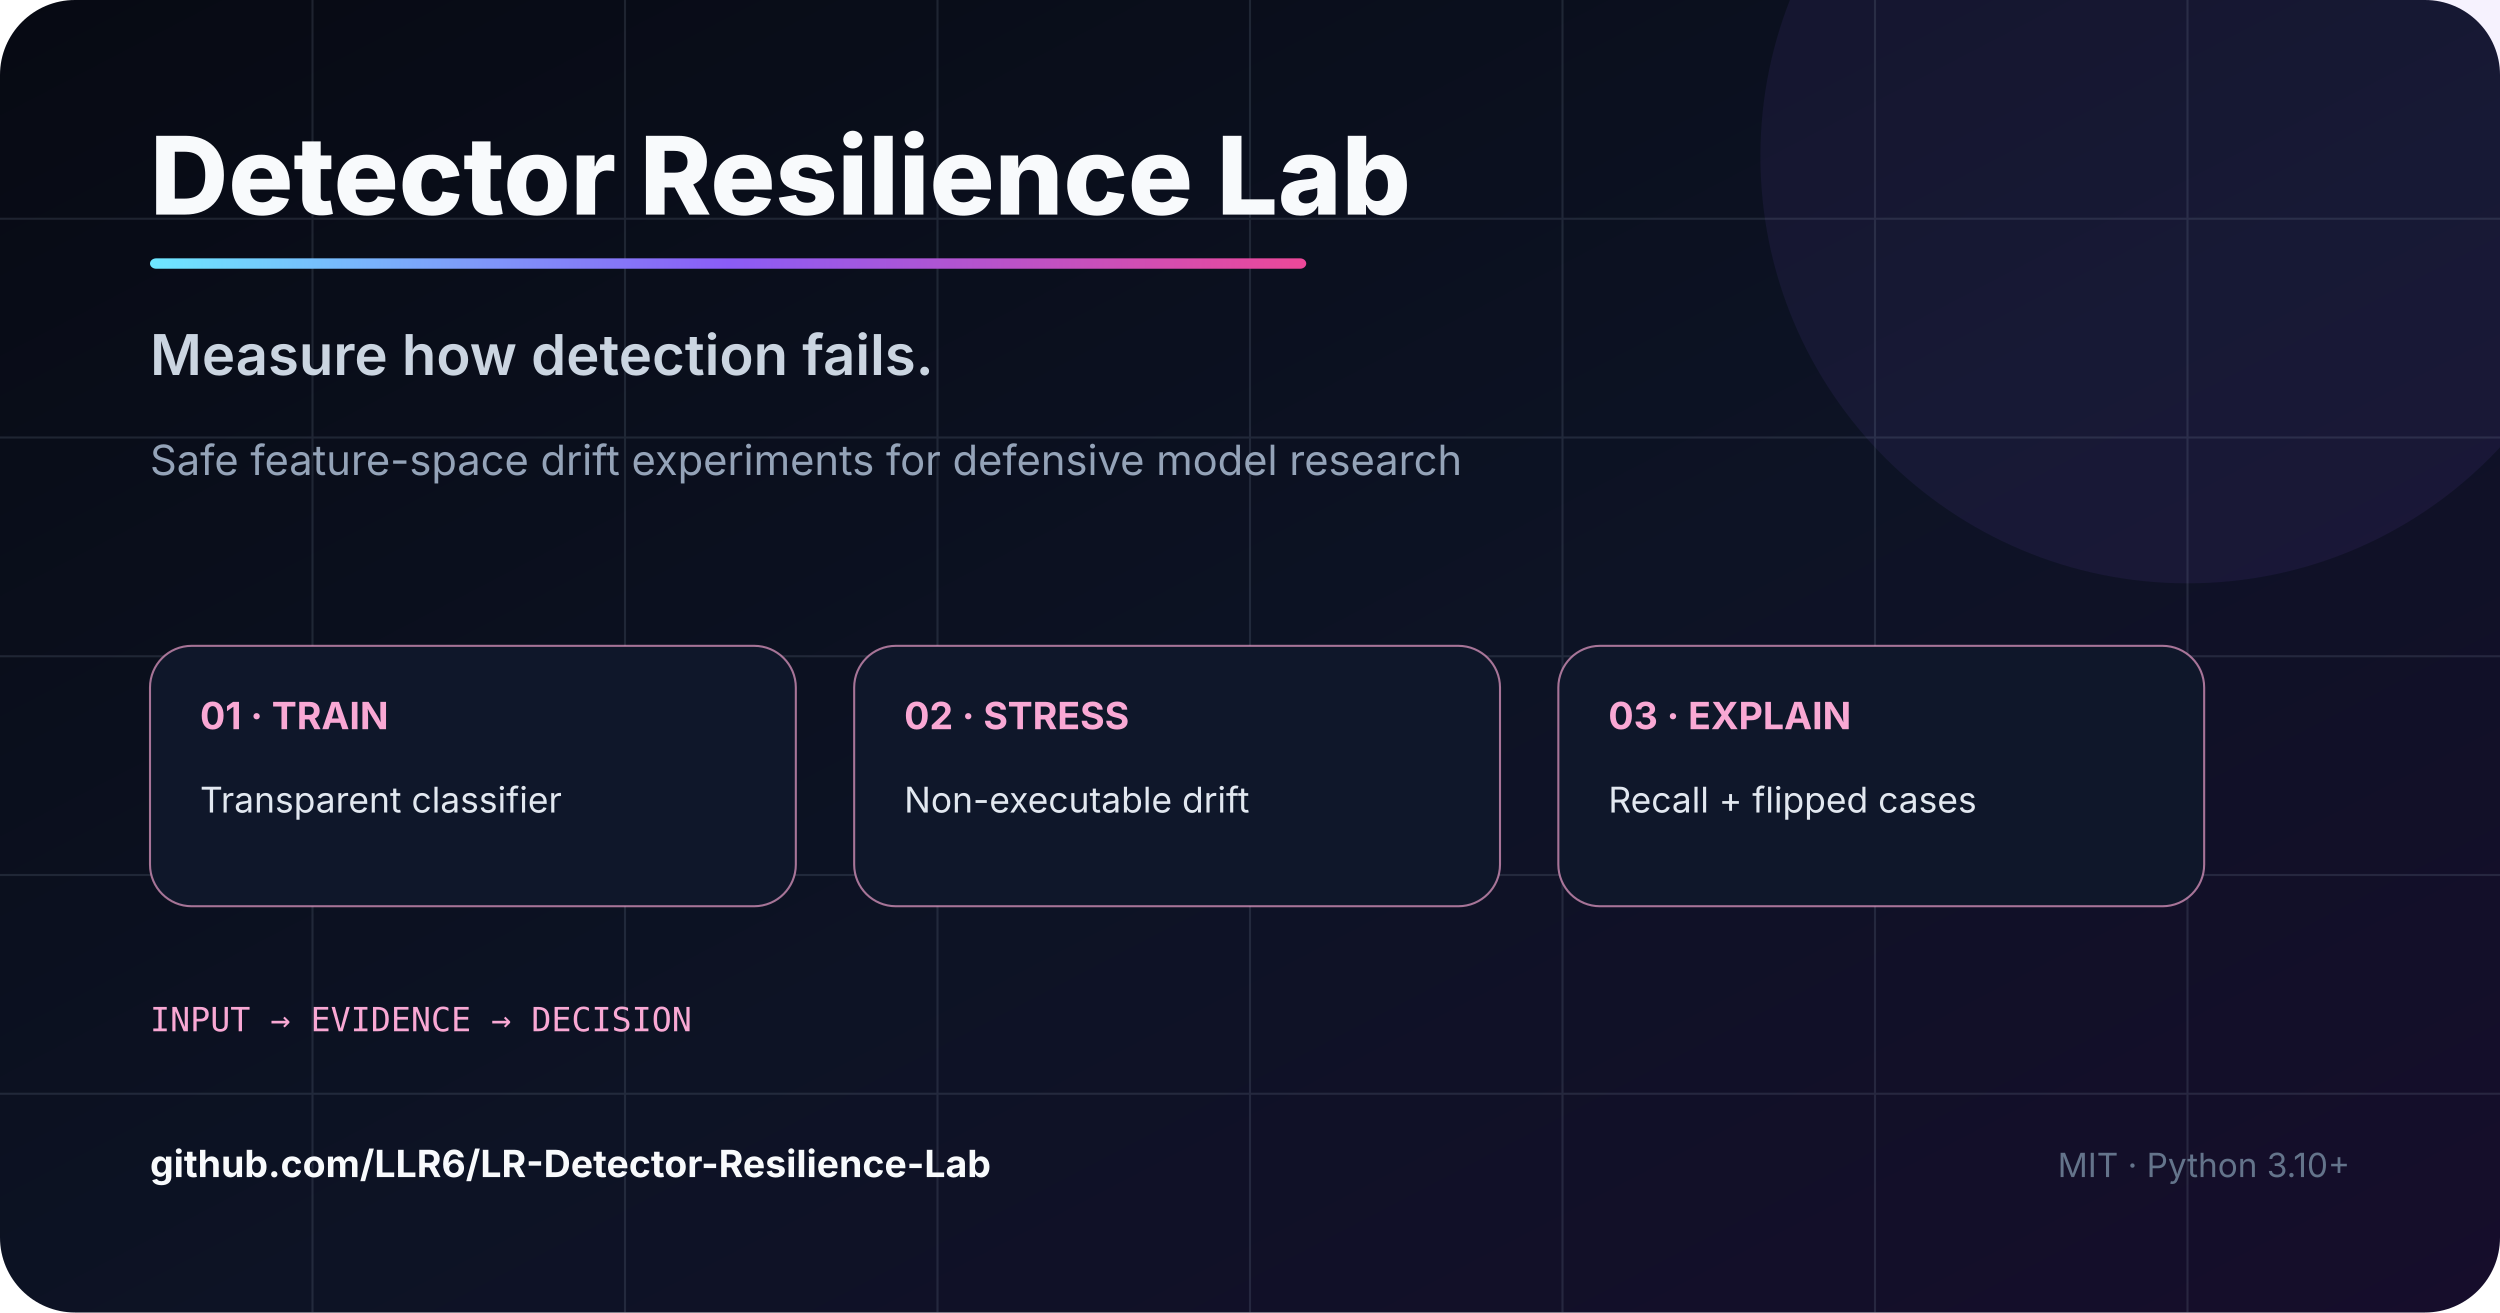
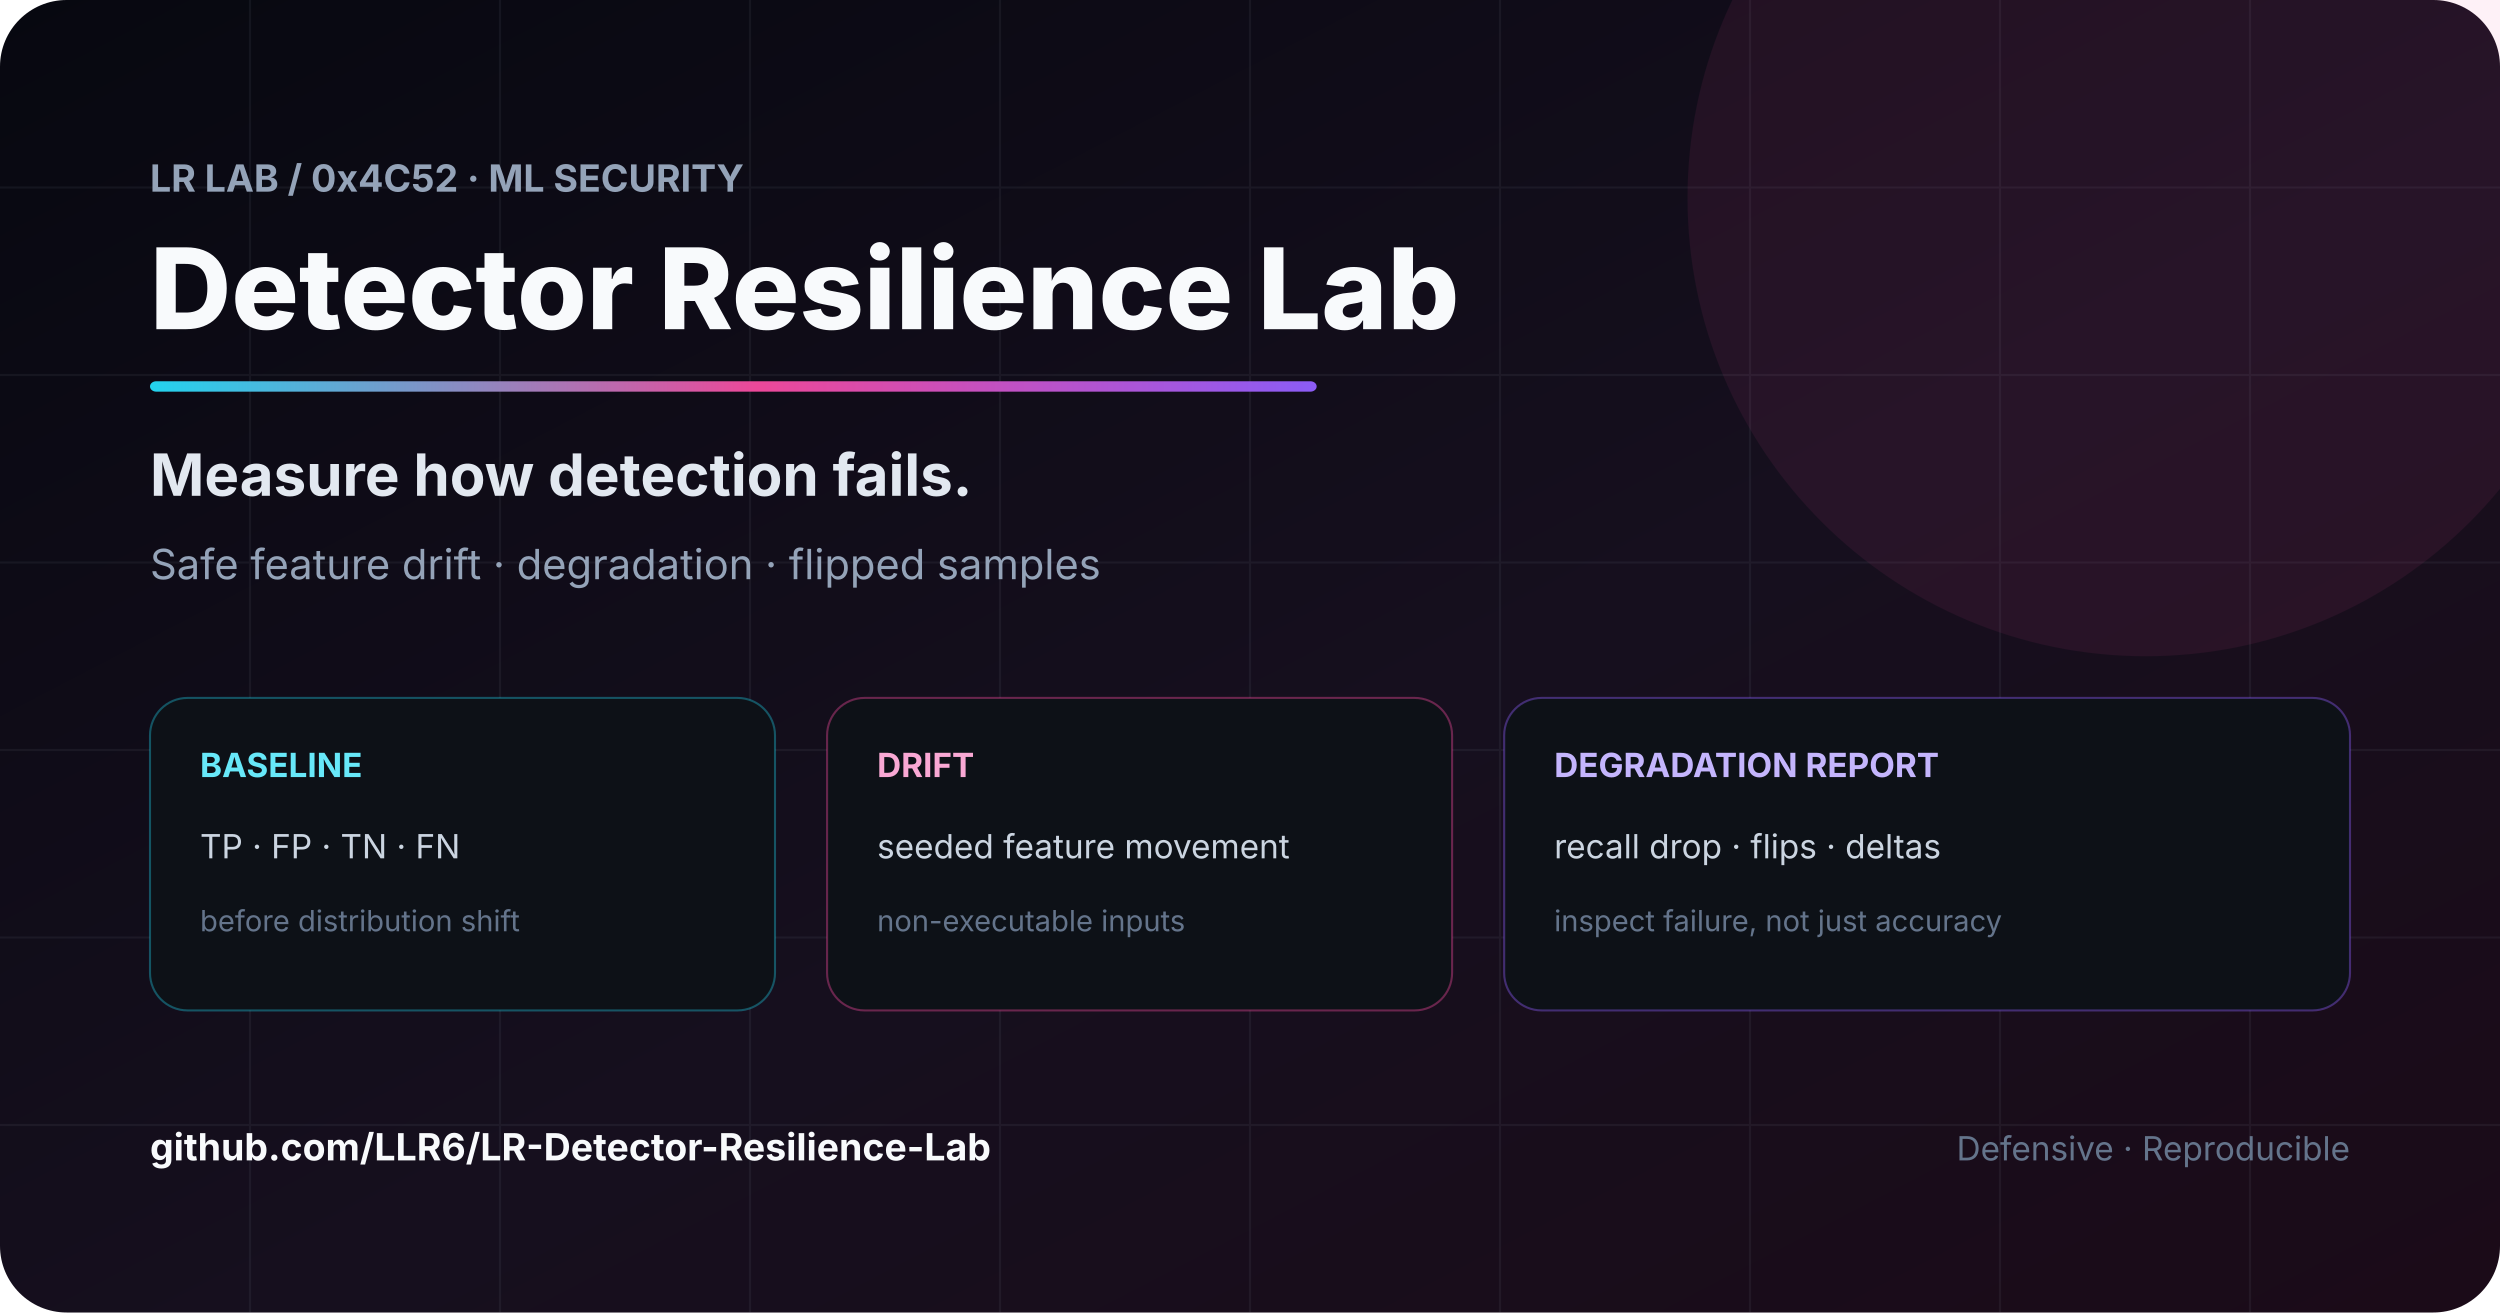
<svg xmlns="http://www.w3.org/2000/svg" width="1200" height="630" viewBox="0 0 1200 630">
  <defs>
-     <linearGradient id="b" x2="1" y2="1">
-       <stop stop-color="#070a13" />
-       <stop offset=".55" stop-color="#0d1325" />
-       <stop offset="1" stop-color="#160d2b" />
+     <linearGradient id="bg" x2="1" y2="1">
+       <stop stop-color="#070810" />
+       <stop offset=".55" stop-color="#160f1e" />
+       <stop offset="1" stop-color="#1b0b18" />
    </linearGradient>
    <linearGradient id="a">
-       <stop stop-color="#6ee7ff" />
-       <stop offset=".5" stop-color="#8b5cf6" />
-       <stop offset="1" stop-color="#ec4899" />
+       <stop stop-color="#22d3ee" />
+       <stop offset=".52" stop-color="#ec4899" />
+       <stop offset="1" stop-color="#8b5cf6" />
    </linearGradient>
  </defs>
-   <rect width="1200" height="630" rx="36" fill="url(#b)" />
-   <circle cx="1050" cy="75" r="205" fill="#8b5cf6" opacity=".08" />
-   <g opacity=".16" stroke="#94a3b8">
-     <path d="M0 105H1200" />
-     <path d="M0 210H1200" />
-     <path d="M0 315H1200" />
-     <path d="M0 420H1200" />
-     <path d="M0 525H1200" />
-     <path d="M150 0V630" />
-     <path d="M300 0V630" />
-     <path d="M450 0V630" />
-     <path d="M600 0V630" />
-     <path d="M750 0V630" />
-     <path d="M900 0V630" />
-     <path d="M1050 0V630" />
+   <rect width="1200" height="630" rx="32" fill="url(#bg)" />
+   <g opacity=".08" stroke="#94a3b8">
+     <path d="M0 90H1200M0 180H1200M0 270H1200M0 360H1200M0 450H1200M0 540H1200" />
+     <path d="M120 0V630M240 0V630M360 0V630M480 0V630M600 0V630M720 0V630M840 0V630M960 0V630M1080 0V630" />
  </g>
+   <circle cx="1030" cy="95" r="220" fill="#ec4899" opacity=".08" />
  <g font-family="Inter,Segoe UI,Arial,sans-serif">
-     <text x="72" y="103" fill="#f8fafc" font-size="52" font-weight="800">Detector Resilience Lab</text>
-     <rect x="72" y="124" width="555" height="5" rx="3" fill="url(#a)" />
-     <text x="72" y="180" fill="#cbd5e1" font-size="27" font-weight="600">Measure how detection fails.</text>
-     <text x="72" y="228" fill="#94a3b8" font-size="20">Safe feature-space drift experiments for defensive model research</text>
-     <rect x="72" y="310" width="310" height="125" rx="20" fill="#0f172a" stroke="#f9a8d4" stroke-opacity=".65" />
-     <text x="96" y="350" fill="#f9a8d4" font-size="18" font-weight="700">01 · TRAIN</text>
-     <text x="96" y="390" fill="#e2e8f0" font-size="17">Transparent classifier</text>
-     <rect x="410" y="310" width="310" height="125" rx="20" fill="#0f172a" stroke="#f9a8d4" stroke-opacity=".65" />
-     <text x="434" y="350" fill="#f9a8d4" font-size="18" font-weight="700">02 · STRESS</text>
-     <text x="434" y="390" fill="#e2e8f0" font-size="17">Non-executable drift</text>
-     <rect x="748" y="310" width="310" height="125" rx="20" fill="#0f172a" stroke="#f9a8d4" stroke-opacity=".65" />
-     <text x="772" y="350" fill="#f9a8d4" font-size="18" font-weight="700">03 · EXPLAIN</text>
-     <text x="772" y="390" fill="#e2e8f0" font-size="17">Recall + flipped cases</text>
-     <text x="72" y="495" fill="#f9a8d4" font-size="16" font-family="monospace">INPUT → EVIDENCE → DECISION</text>
-     <text x="72" y="565" fill="#f8fafc" font-size="18" font-weight="700">github.com/LLR6/LR-Detector-Resilience-Lab</text>
-     <text x="1128" y="565" text-anchor="end" fill="#64748b" font-size="16">MIT · Python 3.10+</text>
+     <text x="72" y="92" fill="#94a3b8" font-size="18" font-weight="700">LR LAB / 0x4C52 · ML SECURITY</text>
+     <text x="72" y="158" fill="#f8fafc" font-size="54" font-weight="800">Detector Resilience Lab</text>
+     <rect x="72" y="183" width="560" height="5" rx="3" fill="url(#a)" />
+     <text x="72" y="238" fill="#e2e8f0" font-size="28" font-weight="700">Measure how detection fails.</text>
+     <text x="72" y="278" fill="#94a3b8" font-size="20">Safe feature drift · degradation · flipped samples</text>
+     <g transform="translate(72 335)">
+       <rect width="300" height="150" rx="18" fill="#0d1117" stroke="#22d3ee" stroke-opacity=".35" />
+       <text x="24" y="38" fill="#67e8f9" font-size="16" font-weight="700">BASELINE</text>
+       <text x="24" y="77" fill="#cbd5e1" font-size="16">TP · FP · TN · FN</text>
+       <text x="24" y="112" fill="#64748b" font-size="14">before distribution shift</text>
+     </g>
+     <g transform="translate(397 335)">
+       <rect width="300" height="150" rx="18" fill="#0d1117" stroke="#ec4899" stroke-opacity=".4" />
+       <text x="24" y="38" fill="#f9a8d4" font-size="16" font-weight="700">DRIFT</text>
+       <text x="24" y="77" fill="#cbd5e1" font-size="16">seeded feature movement</text>
+       <text x="24" y="112" fill="#64748b" font-size="14">non-executable inputs</text>
+     </g>
+     <g transform="translate(722 335)">
+       <rect width="406" height="150" rx="18" fill="#0d1117" stroke="#8b5cf6" stroke-opacity=".4" />
+       <text x="24" y="38" fill="#c4b5fd" font-size="16" font-weight="700">DEGRADATION REPORT</text>
+       <text x="24" y="77" fill="#cbd5e1" font-size="16">recall drop · flips · deltas</text>
+       <text x="24" y="112" fill="#64748b" font-size="14">inspect failure, not just accuracy</text>
+     </g>
+     <text x="72" y="557" fill="#f8fafc" font-size="18" font-weight="700">github.com/LLR6/LR-Detector-Resilience-Lab</text>
+     <text x="1128" y="557" text-anchor="end" fill="#64748b" font-size="16">Defensive · Reproducible</text>
  </g>
</svg>
